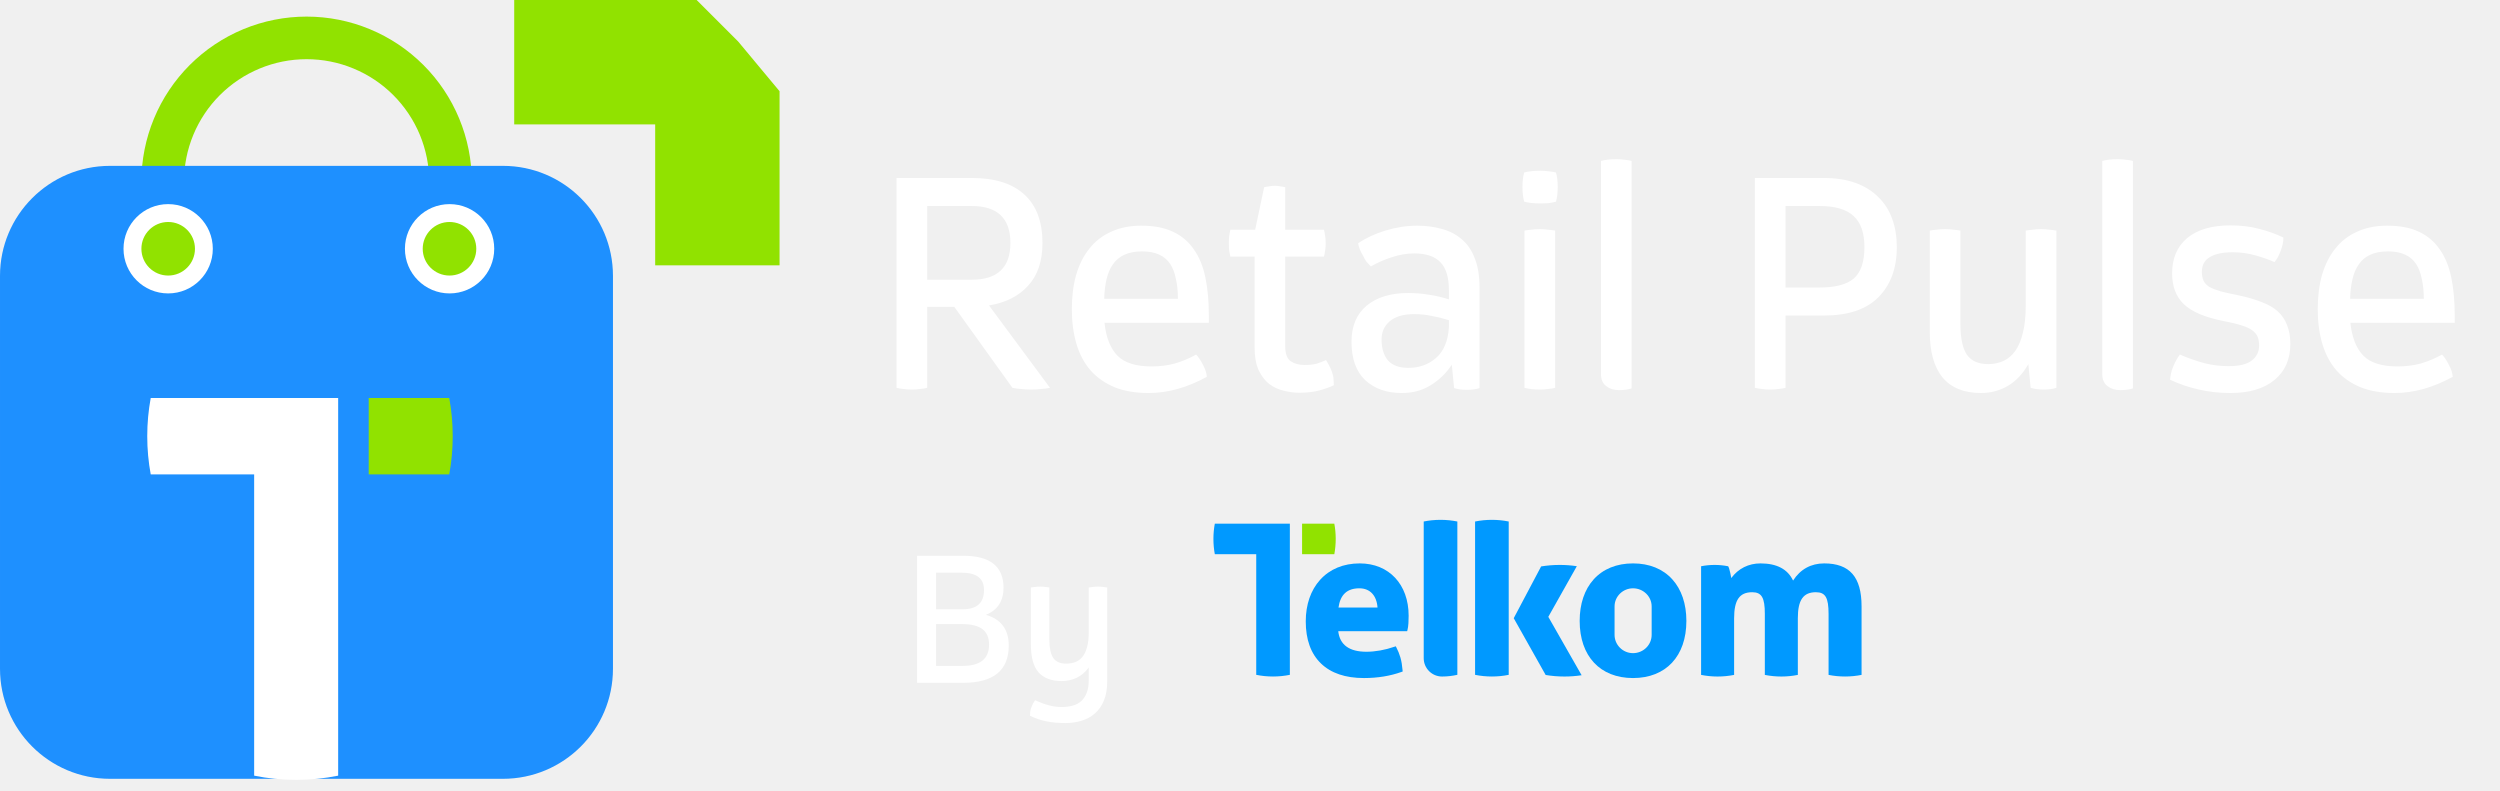
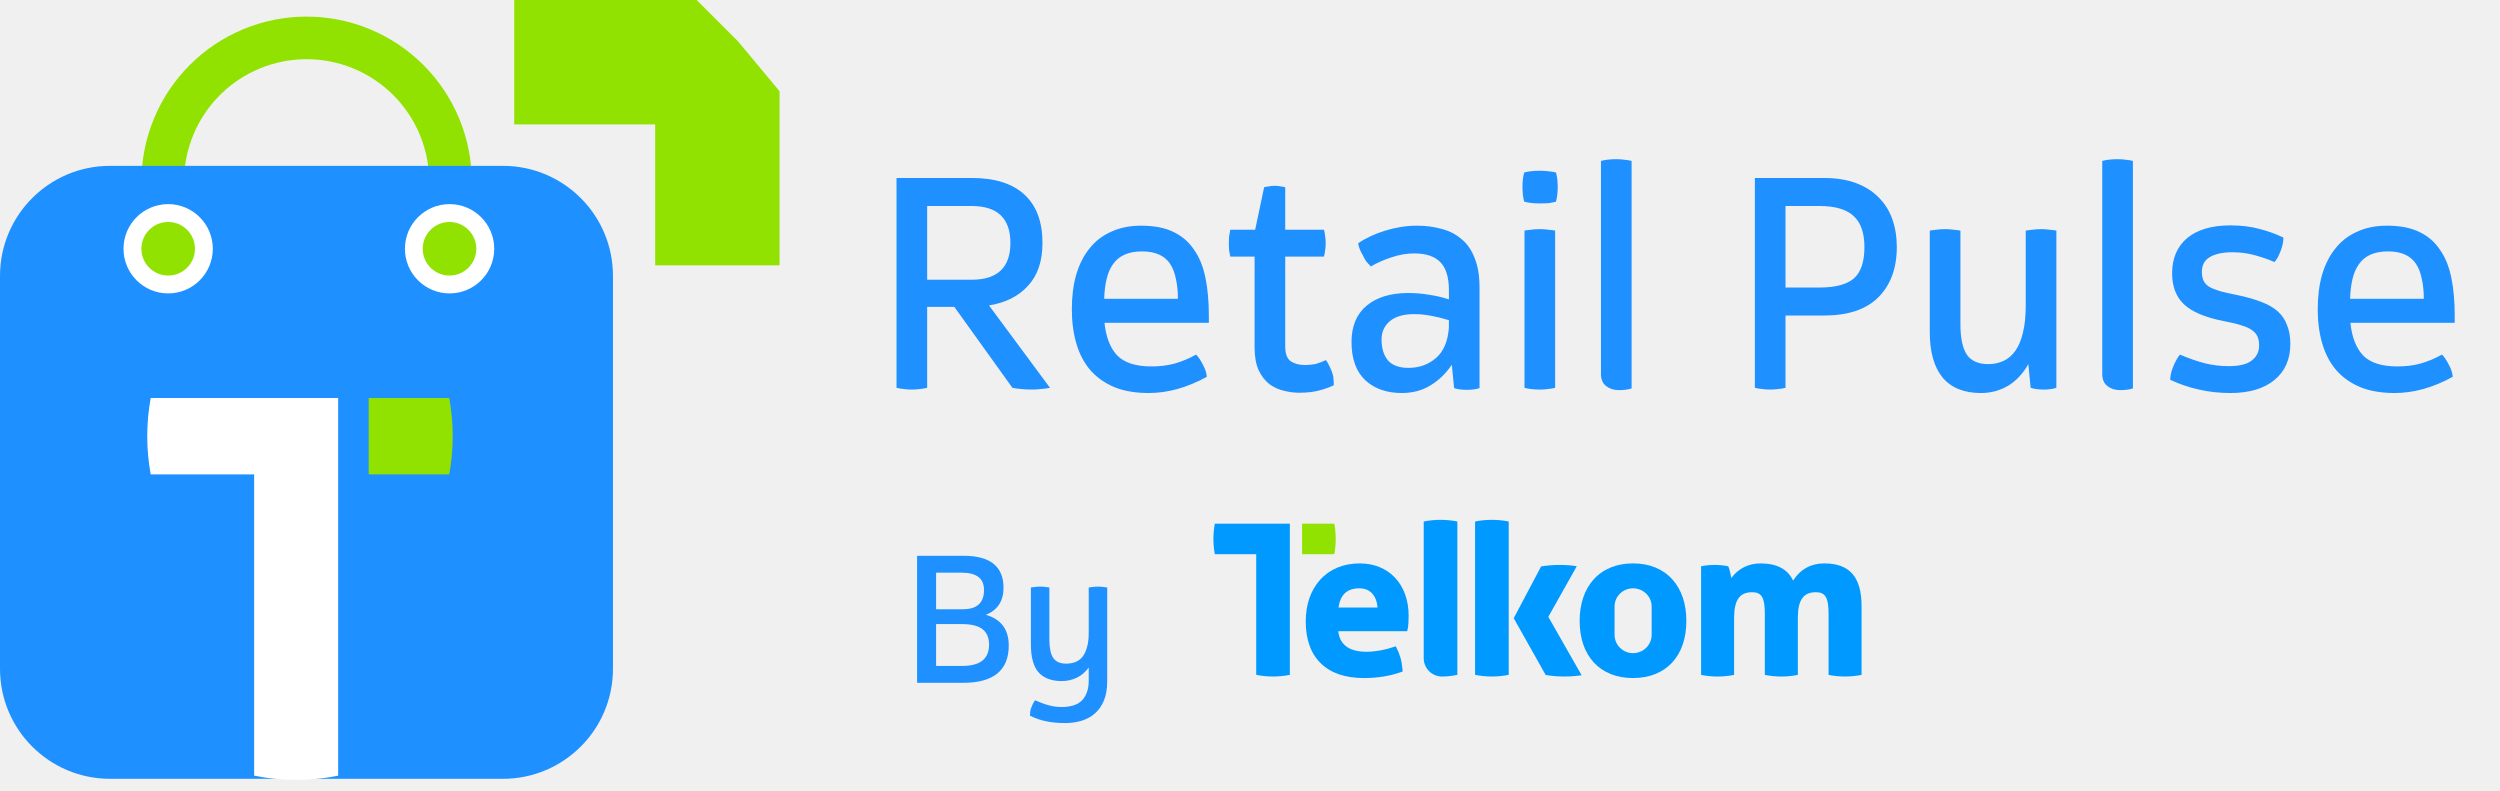
<svg xmlns="http://www.w3.org/2000/svg" width="136" height="43" viewBox="0 0 136 43" fill="none">
-   <path d="M25.666 9.89C25.666 8.71 25.433 7.541 24.981 6.451C24.53 5.36 23.868 4.37 23.033 3.535C22.199 2.701 21.208 2.039 20.118 1.587C19.027 1.135 17.859 0.903 16.679 0.903C15.498 0.903 14.33 1.135 13.239 1.587C12.149 2.039 11.158 2.701 10.324 3.535C9.489 4.37 8.827 5.36 8.376 6.451C7.924 7.541 7.692 8.71 7.692 9.89H10.009C10.009 9.014 10.181 8.147 10.516 7.337C10.852 6.528 11.343 5.793 11.962 5.173C12.582 4.554 13.317 4.063 14.126 3.728C14.935 3.392 15.803 3.22 16.679 3.22C17.555 3.22 18.422 3.392 19.231 3.728C20.04 4.063 20.776 4.554 21.395 5.173C22.014 5.793 22.506 6.528 22.841 7.337C23.176 8.147 23.349 9.014 23.349 9.89H25.666Z" fill="#91E200" />
+   <path d="M25.666 9.89C25.666 8.71 25.433 7.541 24.981 6.451C24.53 5.36 23.868 4.37 23.033 3.535C22.199 2.701 21.208 2.039 20.118 1.587C19.027 1.135 17.859 0.903 16.679 0.903C15.498 0.903 14.33 1.135 13.239 1.587C12.149 2.039 11.158 2.701 10.324 3.535C9.489 4.37 8.827 5.36 8.376 6.451C7.924 7.541 7.692 8.71 7.692 9.89L10.009 9.89C10.009 9.014 10.181 8.147 10.516 7.337C10.852 6.528 11.343 5.793 11.962 5.173C12.582 4.554 13.317 4.063 14.126 3.728C14.935 3.392 15.803 3.22 16.679 3.22C17.555 3.22 18.422 3.392 19.231 3.728C20.04 4.063 20.776 4.554 21.395 5.173C22.014 5.793 22.506 6.528 22.841 7.337C23.176 8.147 23.349 9.014 23.349 9.89H25.666Z" fill="#91E200" />
  <rect width="33.345" height="33.345" rx="5.985" transform="matrix(-1 0 0 1 33.3452 9.02246)" fill="#1E90FF" />
  <circle cx="9.148" cy="13.533" r="2.429" fill="white" />
  <circle cx="9.149" cy="13.533" r="1.457" fill="#91E200" />
  <circle cx="24.457" cy="13.533" r="2.429" fill="white" />
  <circle cx="24.453" cy="13.533" r="1.457" fill="#91E200" />
  <path d="M18.396 42.196V21.652H8.199C8.075 22.326 8.01 23.02 8.01 23.73C8.01 24.439 8.075 25.133 8.199 25.807H13.826V42.196C14.565 42.346 15.329 42.425 16.111 42.425C16.894 42.425 17.658 42.346 18.396 42.196Z" fill="white" />
  <path d="M24.439 21.652H20.058V25.807H24.439C24.563 25.133 24.628 24.439 24.628 23.73C24.628 23.02 24.563 22.326 24.439 21.652Z" fill="#91E200" />
  <path d="M27.973 0H37.897L40.153 2.255L42.408 4.962V14.435H35.642V6.766H27.973V0Z" fill="#91E200" />
-   <path d="M57.12 21.097C56.973 21.129 56.816 21.15 56.648 21.16C56.491 21.181 56.308 21.192 56.098 21.192C55.888 21.192 55.7 21.181 55.532 21.16C55.375 21.15 55.223 21.129 55.076 21.097L51.916 16.695H50.438V21.097C50.322 21.129 50.197 21.15 50.06 21.16C49.934 21.181 49.782 21.192 49.604 21.192C49.426 21.192 49.274 21.181 49.148 21.16C49.022 21.15 48.897 21.129 48.771 21.097V9.682H52.859C54.127 9.682 55.087 9.986 55.736 10.594C56.386 11.192 56.711 12.067 56.711 13.22C56.711 14.205 56.449 14.981 55.925 15.547C55.411 16.113 54.704 16.469 53.802 16.616L57.12 21.097ZM50.438 15.217H52.859C54.264 15.217 54.966 14.551 54.966 13.22C54.966 11.878 54.264 11.207 52.859 11.207H50.438V15.217ZM65.761 17.56H60.084C60.168 18.356 60.404 18.954 60.792 19.352C61.18 19.74 61.798 19.934 62.647 19.934C63.098 19.934 63.517 19.881 63.905 19.777C64.303 19.661 64.691 19.499 65.069 19.289C65.195 19.415 65.32 19.604 65.446 19.855C65.572 20.086 65.64 20.301 65.65 20.5C64.581 21.087 63.528 21.38 62.49 21.38C61.777 21.38 61.159 21.276 60.635 21.066C60.111 20.846 59.676 20.542 59.33 20.154C58.984 19.756 58.727 19.273 58.559 18.707C58.392 18.141 58.308 17.512 58.308 16.821C58.308 16.129 58.386 15.505 58.544 14.95C58.711 14.383 58.952 13.906 59.267 13.519C59.581 13.12 59.974 12.816 60.446 12.607C60.918 12.386 61.463 12.277 62.081 12.277C62.773 12.277 63.35 12.386 63.811 12.607C64.283 12.827 64.66 13.146 64.943 13.566C65.237 13.975 65.446 14.483 65.572 15.091C65.698 15.699 65.761 16.391 65.761 17.166V17.56ZM62.129 13.676C61.741 13.676 61.416 13.739 61.154 13.865C60.902 13.98 60.698 14.153 60.54 14.383C60.383 14.604 60.268 14.876 60.194 15.201C60.121 15.515 60.079 15.867 60.069 16.255H64.078C64.078 15.846 64.041 15.484 63.968 15.17C63.905 14.845 63.8 14.572 63.654 14.352C63.507 14.132 63.308 13.964 63.056 13.849C62.805 13.733 62.495 13.676 62.129 13.676ZM72.464 20.248C72.516 20.395 72.542 20.521 72.542 20.626C72.553 20.73 72.558 20.84 72.558 20.956C72.348 21.061 72.086 21.155 71.772 21.239C71.468 21.323 71.101 21.365 70.671 21.365C70.399 21.365 70.121 21.328 69.838 21.255C69.555 21.192 69.293 21.071 69.052 20.893C68.821 20.715 68.627 20.463 68.47 20.138C68.323 19.813 68.25 19.399 68.25 18.896V13.959H66.929C66.908 13.844 66.887 13.733 66.866 13.629C66.856 13.513 66.85 13.377 66.85 13.22C66.85 13.073 66.856 12.947 66.866 12.842C66.887 12.727 66.908 12.612 66.929 12.497H68.281L68.769 10.185C68.853 10.164 68.942 10.149 69.036 10.138C69.13 10.117 69.235 10.107 69.35 10.107C69.466 10.107 69.565 10.117 69.649 10.138C69.743 10.149 69.833 10.164 69.916 10.185V12.497H72.023C72.055 12.612 72.076 12.727 72.086 12.842C72.107 12.947 72.118 13.078 72.118 13.236C72.118 13.382 72.107 13.513 72.086 13.629C72.076 13.733 72.055 13.844 72.023 13.959H69.916V18.833C69.916 19.242 70.016 19.515 70.215 19.651C70.414 19.787 70.666 19.855 70.97 19.855C71.211 19.855 71.421 19.834 71.599 19.792C71.777 19.74 71.955 19.672 72.133 19.588C72.196 19.682 72.254 19.782 72.306 19.887C72.359 19.981 72.411 20.102 72.464 20.248ZM77.091 12.277C77.563 12.277 78.003 12.334 78.412 12.449C78.831 12.554 79.193 12.738 79.497 13C79.811 13.251 80.052 13.597 80.22 14.037C80.398 14.467 80.487 15.007 80.487 15.657V21.113C80.299 21.176 80.068 21.207 79.796 21.207C79.523 21.207 79.292 21.176 79.104 21.113L78.978 19.84C78.674 20.301 78.291 20.673 77.83 20.956C77.379 21.239 76.855 21.38 76.258 21.38C75.44 21.38 74.78 21.15 74.277 20.689C73.773 20.217 73.522 19.52 73.522 18.597C73.522 17.748 73.794 17.093 74.34 16.632C74.895 16.171 75.65 15.94 76.604 15.94C77.002 15.94 77.379 15.972 77.736 16.034C78.103 16.087 78.464 16.171 78.821 16.286V15.799C78.821 15.096 78.669 14.588 78.365 14.273C78.061 13.948 77.584 13.786 76.934 13.786C76.535 13.786 76.132 13.854 75.723 13.99C75.325 14.116 74.942 14.284 74.575 14.493C74.492 14.41 74.413 14.326 74.34 14.242C74.277 14.158 74.214 14.048 74.151 13.912C74.004 13.671 73.915 13.445 73.883 13.236C74.292 12.953 74.785 12.722 75.362 12.544C75.948 12.366 76.525 12.277 77.091 12.277ZM76.619 20.012C77.206 20.012 77.704 19.834 78.113 19.478C78.532 19.121 78.768 18.566 78.821 17.811V17.418C78.485 17.313 78.165 17.235 77.862 17.182C77.558 17.119 77.248 17.088 76.934 17.088C76.347 17.088 75.901 17.219 75.597 17.481C75.304 17.733 75.157 18.063 75.157 18.471C75.157 18.943 75.272 19.321 75.503 19.604C75.744 19.876 76.116 20.012 76.619 20.012ZM84.646 9.383C84.709 9.603 84.74 9.866 84.74 10.169C84.74 10.473 84.709 10.741 84.646 10.971C84.52 11.003 84.389 11.029 84.253 11.05C84.117 11.06 83.959 11.066 83.781 11.066C83.435 11.066 83.147 11.034 82.916 10.971C82.853 10.741 82.822 10.473 82.822 10.169C82.822 9.866 82.853 9.603 82.916 9.383C83.147 9.32 83.435 9.289 83.781 9.289C83.959 9.289 84.117 9.3 84.253 9.32C84.389 9.331 84.52 9.352 84.646 9.383ZM82.932 12.544C83.047 12.523 83.168 12.507 83.294 12.497C83.43 12.476 83.587 12.465 83.765 12.465C83.944 12.465 84.096 12.476 84.221 12.497C84.358 12.507 84.483 12.523 84.599 12.544V21.097C84.483 21.129 84.358 21.15 84.221 21.16C84.096 21.181 83.944 21.192 83.765 21.192C83.44 21.192 83.163 21.16 82.932 21.097V12.544ZM87.926 8.66C88.104 8.66 88.256 8.671 88.382 8.692C88.518 8.702 88.644 8.723 88.76 8.754V21.129C88.571 21.192 88.34 21.223 88.068 21.223C87.795 21.223 87.564 21.15 87.376 21.003C87.187 20.856 87.093 20.641 87.093 20.358V8.754C87.323 8.692 87.601 8.66 87.926 8.66ZM99.207 9.682C99.868 9.682 100.444 9.771 100.937 9.949C101.43 10.128 101.844 10.384 102.179 10.72C102.515 11.045 102.766 11.438 102.934 11.899C103.102 12.36 103.186 12.874 103.186 13.44C103.186 14.593 102.85 15.505 102.179 16.176C101.519 16.836 100.528 17.166 99.207 17.166H97.132V21.097C97.017 21.129 96.891 21.15 96.755 21.16C96.629 21.181 96.477 21.192 96.299 21.192C96.121 21.192 95.969 21.181 95.843 21.16C95.717 21.15 95.591 21.129 95.465 21.097V9.682H99.207ZM98.987 15.641C99.837 15.641 100.455 15.479 100.843 15.154C101.231 14.818 101.425 14.247 101.425 13.44C101.425 12.675 101.231 12.114 100.843 11.758C100.455 11.391 99.837 11.207 98.987 11.207H97.132V15.641H98.987ZM111.033 12.465C111.212 12.465 111.364 12.476 111.489 12.497C111.626 12.507 111.751 12.523 111.867 12.544V21.097C111.678 21.16 111.447 21.192 111.175 21.192C110.902 21.192 110.667 21.16 110.467 21.097L110.342 19.808C110.038 20.343 109.66 20.741 109.21 21.003C108.769 21.255 108.287 21.38 107.763 21.38C106.841 21.38 106.143 21.097 105.672 20.531C105.211 19.965 104.98 19.142 104.98 18.063V12.544C105.095 12.523 105.216 12.507 105.342 12.497C105.478 12.476 105.635 12.465 105.813 12.465C105.991 12.465 106.143 12.476 106.269 12.497C106.405 12.507 106.531 12.523 106.647 12.544V17.638C106.647 18.382 106.762 18.933 106.993 19.289C107.234 19.635 107.621 19.808 108.156 19.808C108.46 19.808 108.738 19.75 108.989 19.635C109.241 19.52 109.456 19.336 109.634 19.085C109.812 18.833 109.949 18.508 110.043 18.11C110.148 17.701 110.2 17.203 110.2 16.616V12.544C110.326 12.523 110.452 12.507 110.577 12.497C110.703 12.476 110.855 12.465 111.033 12.465ZM115.197 8.66C115.375 8.66 115.527 8.671 115.653 8.692C115.789 8.702 115.915 8.723 116.03 8.754V21.129C115.841 21.192 115.611 21.223 115.338 21.223C115.066 21.223 114.835 21.15 114.646 21.003C114.458 20.856 114.363 20.641 114.363 20.358V8.754C114.594 8.692 114.872 8.66 115.197 8.66ZM121.701 16.05C122.214 16.155 122.654 16.281 123.021 16.427C123.388 16.564 123.687 16.737 123.918 16.946C124.148 17.156 124.316 17.408 124.421 17.701C124.536 17.984 124.594 18.32 124.594 18.707C124.594 19.546 124.305 20.201 123.729 20.673C123.152 21.145 122.356 21.38 121.339 21.38C120.731 21.38 120.16 21.317 119.625 21.192C119.091 21.076 118.566 20.898 118.053 20.657C118.063 20.542 118.079 20.432 118.1 20.327C118.121 20.212 118.163 20.081 118.226 19.934C118.341 19.661 118.462 19.446 118.587 19.289C119.08 19.499 119.531 19.656 119.94 19.761C120.348 19.866 120.783 19.918 121.245 19.918C121.811 19.918 122.225 19.819 122.487 19.619C122.759 19.41 122.896 19.137 122.896 18.802C122.896 18.613 122.869 18.456 122.817 18.33C122.765 18.194 122.665 18.073 122.518 17.968C122.382 17.864 122.188 17.774 121.936 17.701C121.685 17.617 121.36 17.539 120.962 17.465C119.955 17.266 119.237 16.962 118.807 16.553C118.378 16.145 118.163 15.584 118.163 14.871C118.163 14.053 118.435 13.414 118.98 12.953C119.536 12.491 120.322 12.261 121.339 12.261C121.915 12.261 122.434 12.324 122.896 12.449C123.357 12.565 123.797 12.722 124.216 12.921C124.216 13.036 124.206 13.146 124.185 13.251C124.164 13.356 124.127 13.482 124.075 13.629C124.022 13.765 123.97 13.886 123.918 13.99C123.865 14.085 123.802 14.174 123.729 14.258C123.456 14.132 123.116 14.011 122.707 13.896C122.309 13.781 121.889 13.723 121.449 13.723C120.914 13.723 120.5 13.812 120.207 13.99C119.924 14.158 119.782 14.425 119.782 14.792C119.782 14.981 119.814 15.143 119.877 15.28C119.94 15.405 120.044 15.515 120.191 15.61C120.348 15.694 120.548 15.772 120.789 15.846C121.03 15.909 121.334 15.977 121.701 16.05ZM133.537 17.56H127.861C127.945 18.356 128.181 18.954 128.569 19.352C128.957 19.74 129.575 19.934 130.424 19.934C130.875 19.934 131.294 19.881 131.682 19.777C132.08 19.661 132.468 19.499 132.846 19.289C132.971 19.415 133.097 19.604 133.223 19.855C133.349 20.086 133.417 20.301 133.427 20.5C132.358 21.087 131.305 21.38 130.267 21.38C129.554 21.38 128.936 21.276 128.412 21.066C127.887 20.846 127.452 20.542 127.107 20.154C126.761 19.756 126.504 19.273 126.336 18.707C126.168 18.141 126.085 17.512 126.085 16.821C126.085 16.129 126.163 15.505 126.32 14.95C126.488 14.383 126.729 13.906 127.044 13.519C127.358 13.12 127.751 12.816 128.223 12.607C128.695 12.386 129.24 12.277 129.858 12.277C130.55 12.277 131.127 12.386 131.588 12.607C132.059 12.827 132.437 13.146 132.72 13.566C133.013 13.975 133.223 14.483 133.349 15.091C133.475 15.699 133.537 16.391 133.537 17.166V17.56ZM129.905 13.676C129.517 13.676 129.193 13.739 128.93 13.865C128.679 13.98 128.474 14.153 128.317 14.383C128.16 14.604 128.045 14.876 127.971 15.201C127.898 15.515 127.856 15.867 127.846 16.255H131.855C131.855 15.846 131.818 15.484 131.745 15.17C131.682 14.845 131.577 14.572 131.43 14.352C131.284 14.132 131.085 13.964 130.833 13.849C130.581 13.733 130.272 13.676 129.905 13.676Z" fill="white" />
-   <path d="M53.634 33.447C54.462 33.688 54.876 34.244 54.876 35.116C54.876 36.468 54.048 37.145 52.392 37.145H49.89V30.234H52.411C53.865 30.234 54.592 30.815 54.592 31.978C54.592 32.325 54.513 32.626 54.355 32.879C54.197 33.125 53.956 33.315 53.634 33.447ZM50.923 31.153V33.144H52.373C53.144 33.144 53.53 32.796 53.53 32.101C53.53 31.779 53.429 31.542 53.227 31.39C53.031 31.232 52.721 31.153 52.297 31.153H50.923ZM52.364 36.225C53.325 36.225 53.805 35.839 53.805 35.068C53.805 34.689 53.685 34.408 53.445 34.225C53.204 34.041 52.832 33.95 52.326 33.95H50.923V36.225H52.364ZM59.73 31.912C59.837 31.912 59.929 31.918 60.005 31.93C60.087 31.937 60.163 31.946 60.232 31.959V37.059C60.232 37.476 60.172 37.827 60.052 38.111C59.932 38.402 59.767 38.636 59.559 38.813C59.35 38.996 59.107 39.129 58.829 39.211C58.557 39.293 58.267 39.334 57.957 39.334C57.565 39.334 57.221 39.303 56.923 39.24C56.626 39.183 56.329 39.082 56.032 38.936C56.032 38.867 56.035 38.797 56.042 38.728C56.048 38.664 56.067 38.589 56.099 38.5C56.13 38.412 56.162 38.336 56.194 38.273C56.231 38.209 56.269 38.149 56.307 38.093C56.585 38.219 56.835 38.311 57.056 38.367C57.277 38.431 57.511 38.462 57.758 38.462C57.973 38.462 58.172 38.437 58.355 38.386C58.538 38.336 58.693 38.254 58.819 38.14C58.946 38.026 59.044 37.878 59.113 37.694C59.189 37.511 59.227 37.29 59.227 37.031V36.31C59.044 36.563 58.826 36.749 58.573 36.87C58.32 36.99 58.048 37.05 57.758 37.05C57.202 37.05 56.781 36.892 56.497 36.576C56.219 36.26 56.08 35.751 56.08 35.049V31.959H56.089C56.159 31.946 56.231 31.937 56.307 31.93C56.389 31.918 56.484 31.912 56.592 31.912C56.699 31.912 56.791 31.918 56.867 31.93C56.949 31.937 57.025 31.946 57.094 31.959H57.085V34.794C57.085 35.242 57.154 35.574 57.293 35.789C57.439 35.997 57.672 36.102 57.995 36.102C58.178 36.102 58.346 36.073 58.497 36.016C58.649 35.959 58.778 35.865 58.886 35.732C58.993 35.599 59.075 35.425 59.132 35.211C59.196 34.996 59.227 34.73 59.227 34.414V31.959C59.303 31.946 59.379 31.937 59.455 31.93C59.531 31.918 59.622 31.912 59.73 31.912Z" fill="white" />
-   <g clip-path="url(#clip0_1141_8015)">
+   <path d="M57.12 21.097C56.973 21.129 56.816 21.15 56.648 21.16C56.491 21.181 56.308 21.192 56.098 21.192C55.888 21.192 55.7 21.181 55.532 21.16C55.375 21.15 55.223 21.129 55.076 21.097L51.916 16.695H50.438V21.097C50.322 21.129 50.196 21.15 50.06 21.16C49.934 21.181 49.782 21.192 49.604 21.192C49.426 21.192 49.274 21.181 49.148 21.16C49.022 21.15 48.897 21.129 48.771 21.097V9.682H52.859C54.127 9.682 55.087 9.986 55.736 10.594C56.386 11.192 56.711 12.067 56.711 13.22C56.711 14.205 56.449 14.981 55.925 15.547C55.411 16.113 54.704 16.469 53.802 16.616L57.12 21.097ZM50.438 15.217H52.859C54.264 15.217 54.966 14.551 54.966 13.22C54.966 11.878 54.264 11.207 52.859 11.207H50.438V15.217ZM65.761 17.56H60.084C60.168 18.356 60.404 18.954 60.792 19.352C61.18 19.74 61.798 19.934 62.647 19.934C63.098 19.934 63.517 19.881 63.905 19.777C64.303 19.661 64.691 19.499 65.069 19.289C65.195 19.415 65.32 19.604 65.446 19.855C65.572 20.086 65.64 20.301 65.65 20.5C64.581 21.087 63.528 21.38 62.49 21.38C61.777 21.38 61.159 21.276 60.635 21.066C60.111 20.846 59.676 20.542 59.33 20.154C58.984 19.756 58.727 19.273 58.559 18.707C58.392 18.141 58.308 17.512 58.308 16.821C58.308 16.129 58.386 15.505 58.544 14.95C58.711 14.383 58.952 13.906 59.267 13.519C59.581 13.12 59.974 12.816 60.446 12.607C60.918 12.386 61.463 12.277 62.081 12.277C62.773 12.277 63.35 12.386 63.811 12.607C64.283 12.827 64.66 13.146 64.943 13.566C65.237 13.975 65.446 14.483 65.572 15.091C65.698 15.699 65.761 16.391 65.761 17.166V17.56ZM62.129 13.676C61.741 13.676 61.416 13.739 61.154 13.865C60.902 13.98 60.698 14.153 60.54 14.383C60.383 14.604 60.268 14.876 60.194 15.201C60.121 15.515 60.079 15.867 60.069 16.255H64.078C64.078 15.846 64.041 15.484 63.968 15.17C63.905 14.845 63.8 14.572 63.654 14.352C63.507 14.132 63.308 13.964 63.056 13.849C62.805 13.733 62.495 13.676 62.129 13.676ZM72.464 20.248C72.516 20.395 72.542 20.521 72.542 20.626C72.553 20.73 72.558 20.84 72.558 20.956C72.348 21.061 72.086 21.155 71.772 21.239C71.468 21.323 71.101 21.365 70.671 21.365C70.399 21.365 70.121 21.328 69.838 21.255C69.555 21.192 69.293 21.071 69.052 20.893C68.821 20.715 68.627 20.463 68.47 20.138C68.323 19.813 68.25 19.399 68.25 18.896V13.959H66.929C66.908 13.844 66.887 13.733 66.866 13.629C66.856 13.513 66.85 13.377 66.85 13.22C66.85 13.073 66.856 12.947 66.866 12.842C66.887 12.727 66.908 12.612 66.929 12.497H68.281L68.769 10.185C68.853 10.164 68.942 10.149 69.036 10.138C69.13 10.117 69.235 10.107 69.35 10.107C69.466 10.107 69.565 10.117 69.649 10.138C69.743 10.149 69.833 10.164 69.916 10.185V12.497H72.023C72.055 12.612 72.076 12.727 72.086 12.842C72.107 12.947 72.118 13.078 72.118 13.236C72.118 13.382 72.107 13.513 72.086 13.629C72.076 13.733 72.055 13.844 72.023 13.959H69.916V18.833C69.916 19.242 70.016 19.515 70.215 19.651C70.414 19.787 70.666 19.855 70.97 19.855C71.211 19.855 71.421 19.834 71.599 19.792C71.777 19.74 71.955 19.672 72.133 19.588C72.196 19.682 72.254 19.782 72.306 19.887C72.359 19.981 72.411 20.102 72.464 20.248ZM77.091 12.277C77.563 12.277 78.003 12.334 78.412 12.449C78.831 12.554 79.193 12.738 79.497 13C79.811 13.251 80.052 13.597 80.22 14.037C80.398 14.467 80.487 15.007 80.487 15.657V21.113C80.299 21.176 80.068 21.207 79.796 21.207C79.523 21.207 79.292 21.176 79.104 21.113L78.978 19.84C78.674 20.301 78.291 20.673 77.83 20.956C77.379 21.239 76.855 21.38 76.258 21.38C75.44 21.38 74.78 21.15 74.277 20.689C73.773 20.217 73.522 19.52 73.522 18.597C73.522 17.748 73.794 17.093 74.34 16.632C74.895 16.171 75.65 15.94 76.604 15.94C77.002 15.94 77.379 15.972 77.736 16.034C78.103 16.087 78.464 16.171 78.821 16.286V15.799C78.821 15.096 78.669 14.588 78.365 14.273C78.061 13.948 77.584 13.786 76.934 13.786C76.535 13.786 76.132 13.854 75.723 13.99C75.325 14.116 74.942 14.284 74.575 14.493C74.492 14.41 74.413 14.326 74.34 14.242C74.277 14.158 74.214 14.048 74.151 13.912C74.004 13.671 73.915 13.445 73.883 13.236C74.292 12.953 74.785 12.722 75.362 12.544C75.948 12.366 76.525 12.277 77.091 12.277ZM76.619 20.012C77.206 20.012 77.704 19.834 78.113 19.478C78.532 19.121 78.768 18.566 78.821 17.811V17.418C78.485 17.313 78.165 17.235 77.862 17.182C77.558 17.119 77.248 17.088 76.934 17.088C76.347 17.088 75.901 17.219 75.597 17.481C75.304 17.733 75.157 18.063 75.157 18.471C75.157 18.943 75.272 19.321 75.503 19.604C75.744 19.876 76.116 20.012 76.619 20.012ZM84.646 9.383C84.709 9.603 84.74 9.866 84.74 10.169C84.74 10.473 84.709 10.741 84.646 10.971C84.52 11.003 84.389 11.029 84.253 11.05C84.117 11.06 83.959 11.066 83.781 11.066C83.435 11.066 83.147 11.034 82.916 10.971C82.853 10.741 82.822 10.473 82.822 10.169C82.822 9.866 82.853 9.603 82.916 9.383C83.147 9.32 83.435 9.289 83.781 9.289C83.959 9.289 84.117 9.3 84.253 9.32C84.389 9.331 84.52 9.352 84.646 9.383ZM82.932 12.544C83.047 12.523 83.168 12.507 83.294 12.497C83.43 12.476 83.587 12.465 83.765 12.465C83.944 12.465 84.096 12.476 84.221 12.497C84.358 12.507 84.483 12.523 84.599 12.544V21.097C84.483 21.129 84.358 21.15 84.221 21.16C84.096 21.181 83.944 21.192 83.765 21.192C83.44 21.192 83.163 21.16 82.932 21.097V12.544ZM87.926 8.66C88.104 8.66 88.256 8.671 88.382 8.692C88.518 8.702 88.644 8.723 88.76 8.754V21.129C88.571 21.192 88.34 21.223 88.068 21.223C87.795 21.223 87.564 21.15 87.376 21.003C87.187 20.856 87.093 20.641 87.093 20.358V8.754C87.323 8.692 87.601 8.66 87.926 8.66ZM99.207 9.682C99.868 9.682 100.444 9.771 100.937 9.949C101.43 10.128 101.844 10.384 102.179 10.72C102.515 11.045 102.766 11.438 102.934 11.899C103.102 12.36 103.186 12.874 103.186 13.44C103.186 14.593 102.85 15.505 102.179 16.176C101.519 16.836 100.528 17.166 99.207 17.166H97.132V21.097C97.017 21.129 96.891 21.15 96.755 21.16C96.629 21.181 96.477 21.192 96.299 21.192C96.121 21.192 95.969 21.181 95.843 21.16C95.717 21.15 95.591 21.129 95.465 21.097V9.682H99.207ZM98.987 15.641C99.837 15.641 100.455 15.479 100.843 15.154C101.231 14.818 101.425 14.247 101.425 13.44C101.425 12.675 101.231 12.114 100.843 11.758C100.455 11.391 99.837 11.207 98.987 11.207H97.132V15.641H98.987ZM111.033 12.465C111.212 12.465 111.364 12.476 111.489 12.497C111.626 12.507 111.751 12.523 111.867 12.544V21.097C111.678 21.16 111.447 21.192 111.175 21.192C110.902 21.192 110.667 21.16 110.467 21.097L110.342 19.808C110.038 20.343 109.66 20.741 109.21 21.003C108.769 21.255 108.287 21.38 107.763 21.38C106.841 21.38 106.143 21.097 105.672 20.531C105.21 19.965 104.98 19.142 104.98 18.063V12.544C105.095 12.523 105.216 12.507 105.342 12.497C105.478 12.476 105.635 12.465 105.813 12.465C105.991 12.465 106.143 12.476 106.269 12.497C106.405 12.507 106.531 12.523 106.647 12.544V17.638C106.647 18.382 106.762 18.933 106.992 19.289C107.234 19.635 107.621 19.808 108.156 19.808C108.46 19.808 108.738 19.75 108.989 19.635C109.241 19.52 109.456 19.336 109.634 19.085C109.812 18.833 109.949 18.508 110.043 18.11C110.148 17.701 110.2 17.203 110.2 16.616V12.544C110.326 12.523 110.452 12.507 110.577 12.497C110.703 12.476 110.855 12.465 111.033 12.465ZM115.197 8.66C115.375 8.66 115.527 8.671 115.653 8.692C115.789 8.702 115.915 8.723 116.03 8.754V21.129C115.841 21.192 115.611 21.223 115.338 21.223C115.066 21.223 114.835 21.15 114.646 21.003C114.458 20.856 114.363 20.641 114.363 20.358V8.754C114.594 8.692 114.872 8.66 115.197 8.66ZM121.701 16.05C122.214 16.155 122.654 16.281 123.021 16.427C123.388 16.564 123.687 16.737 123.918 16.946C124.148 17.156 124.316 17.408 124.421 17.701C124.536 17.984 124.594 18.32 124.594 18.707C124.594 19.546 124.305 20.201 123.729 20.673C123.152 21.145 122.356 21.38 121.339 21.38C120.731 21.38 120.16 21.317 119.625 21.192C119.09 21.076 118.566 20.898 118.053 20.657C118.063 20.542 118.079 20.432 118.1 20.327C118.121 20.212 118.163 20.081 118.226 19.934C118.341 19.661 118.462 19.446 118.587 19.289C119.08 19.499 119.531 19.656 119.94 19.761C120.348 19.866 120.783 19.918 121.245 19.918C121.811 19.918 122.225 19.819 122.487 19.619C122.759 19.41 122.896 19.137 122.896 18.802C122.896 18.613 122.869 18.456 122.817 18.33C122.765 18.194 122.665 18.073 122.518 17.968C122.382 17.864 122.188 17.774 121.936 17.701C121.685 17.617 121.36 17.539 120.962 17.465C119.955 17.266 119.237 16.962 118.807 16.553C118.378 16.145 118.163 15.584 118.163 14.871C118.163 14.053 118.435 13.414 118.98 12.953C119.536 12.491 120.322 12.261 121.339 12.261C121.915 12.261 122.434 12.324 122.896 12.449C123.357 12.565 123.797 12.722 124.216 12.921C124.216 13.036 124.206 13.146 124.185 13.251C124.164 13.356 124.127 13.482 124.075 13.629C124.022 13.765 123.97 13.886 123.918 13.99C123.865 14.085 123.802 14.174 123.729 14.258C123.456 14.132 123.116 14.011 122.707 13.896C122.309 13.781 121.889 13.723 121.449 13.723C120.914 13.723 120.5 13.812 120.207 13.99C119.924 14.158 119.782 14.425 119.782 14.792C119.782 14.981 119.814 15.143 119.877 15.28C119.94 15.405 120.044 15.515 120.191 15.61C120.348 15.694 120.548 15.772 120.789 15.846C121.03 15.909 121.334 15.977 121.701 16.05ZM133.537 17.56H127.861C127.945 18.356 128.181 18.954 128.569 19.352C128.957 19.74 129.575 19.934 130.424 19.934C130.875 19.934 131.294 19.881 131.682 19.777C132.08 19.661 132.468 19.499 132.846 19.289C132.971 19.415 133.097 19.604 133.223 19.855C133.349 20.086 133.417 20.301 133.427 20.5C132.358 21.087 131.305 21.38 130.267 21.38C129.554 21.38 128.936 21.276 128.412 21.066C127.887 20.846 127.452 20.542 127.107 20.154C126.761 19.756 126.504 19.273 126.336 18.707C126.168 18.141 126.084 17.512 126.084 16.821C126.084 16.129 126.163 15.505 126.32 14.95C126.488 14.383 126.729 13.906 127.044 13.519C127.358 13.12 127.751 12.816 128.223 12.607C128.695 12.386 129.24 12.277 129.858 12.277C130.55 12.277 131.126 12.386 131.588 12.607C132.059 12.827 132.437 13.146 132.72 13.566C133.013 13.975 133.223 14.483 133.349 15.091C133.475 15.699 133.537 16.391 133.537 17.166V17.56ZM129.905 13.676C129.517 13.676 129.193 13.739 128.93 13.865C128.679 13.98 128.474 14.153 128.317 14.383C128.16 14.604 128.045 14.876 127.971 15.201C127.898 15.515 127.856 15.867 127.846 16.255H131.855C131.855 15.846 131.818 15.484 131.745 15.17C131.682 14.845 131.577 14.572 131.43 14.352C131.284 14.132 131.085 13.964 130.833 13.849C130.581 13.733 130.272 13.676 129.905 13.676Z" fill="#1E90FF" />
+   <path d="M53.634 33.447C54.462 33.688 54.876 34.244 54.876 35.116C54.876 36.468 54.048 37.145 52.392 37.145H49.89V30.234H52.411C53.865 30.234 54.592 30.815 54.592 31.978C54.592 32.325 54.513 32.626 54.355 32.879C54.197 33.125 53.956 33.315 53.634 33.447ZM50.923 31.153V33.144H52.373C53.144 33.144 53.53 32.796 53.53 32.101C53.53 31.779 53.429 31.542 53.227 31.39C53.031 31.232 52.721 31.153 52.297 31.153H50.923ZM52.364 36.225C53.325 36.225 53.805 35.839 53.805 35.068C53.805 34.689 53.685 34.408 53.445 34.225C53.204 34.041 52.832 33.95 52.326 33.95H50.923V36.225H52.364ZM59.73 31.912C59.837 31.912 59.929 31.918 60.005 31.93C60.087 31.937 60.163 31.946 60.232 31.959V37.059C60.232 37.476 60.172 37.827 60.052 38.111C59.932 38.402 59.767 38.636 59.559 38.813C59.35 38.996 59.107 39.129 58.829 39.211C58.557 39.293 58.267 39.334 57.957 39.334C57.565 39.334 57.221 39.303 56.923 39.24C56.626 39.183 56.329 39.082 56.032 38.936C56.032 38.867 56.035 38.797 56.042 38.728C56.048 38.664 56.067 38.589 56.099 38.5C56.13 38.412 56.162 38.336 56.194 38.273C56.231 38.209 56.269 38.149 56.307 38.093C56.585 38.219 56.835 38.311 57.056 38.367C57.277 38.431 57.511 38.462 57.758 38.462C57.973 38.462 58.172 38.437 58.355 38.386C58.538 38.336 58.693 38.254 58.819 38.14C58.946 38.026 59.044 37.878 59.113 37.694C59.189 37.511 59.227 37.29 59.227 37.031V36.31C59.044 36.563 58.826 36.749 58.573 36.87C58.32 36.99 58.048 37.05 57.758 37.05C57.202 37.05 56.781 36.892 56.497 36.576C56.219 36.26 56.08 35.751 56.08 35.049V31.959H56.089C56.159 31.946 56.231 31.937 56.307 31.93C56.389 31.918 56.484 31.912 56.592 31.912C56.699 31.912 56.791 31.918 56.867 31.93C56.949 31.937 57.025 31.946 57.094 31.959H57.085V34.794C57.085 35.242 57.154 35.574 57.293 35.789C57.439 35.997 57.672 36.102 57.995 36.102C58.178 36.102 58.346 36.073 58.497 36.016C58.649 35.959 58.778 35.865 58.886 35.732C58.993 35.599 59.075 35.425 59.132 35.211C59.196 34.996 59.227 34.73 59.227 34.414V31.959C59.303 31.946 59.379 31.937 59.455 31.93C59.531 31.918 59.622 31.912 59.73 31.912Z" fill="#1E90FF" />
+   <g clip-path="url(#clip0_2836_12110)">
    <path d="M72.587 28.486H70.833V30.149H72.587C72.637 29.88 72.663 29.602 72.663 29.318C72.663 29.034 72.637 28.756 72.587 28.486Z" fill="#91E200" />
-     <path d="M101.269 36.715V32.983C101.269 31.39 100.623 30.649 99.235 30.649C98.517 30.649 97.935 30.971 97.543 31.583C97.252 30.963 96.657 30.649 95.773 30.649C95.12 30.649 94.562 30.93 94.182 31.445C94.156 31.289 94.104 31.043 94.06 30.908C94.043 30.859 94.027 30.826 94.014 30.805C93.775 30.757 93.528 30.732 93.275 30.732C93.021 30.732 92.778 30.757 92.54 30.804V36.715C92.831 36.772 93.131 36.803 93.438 36.803C93.745 36.803 94.045 36.772 94.336 36.715V33.634C94.336 32.641 94.629 32.217 95.319 32.217C95.837 32.217 96.007 32.515 96.007 33.396V36.715C96.297 36.772 96.597 36.803 96.905 36.803C97.212 36.803 97.512 36.772 97.802 36.715V33.634C97.802 32.641 98.096 32.217 98.785 32.217C99.304 32.217 99.474 32.515 99.474 33.396V36.714C99.764 36.772 100.064 36.802 100.371 36.802C100.679 36.802 100.979 36.772 101.269 36.714" fill="#0099FF" />
+     <path d="M101.269 36.715V32.983C101.269 31.39 100.623 30.649 99.235 30.649C98.517 30.649 97.935 30.971 97.543 31.583C97.252 30.963 96.657 30.649 95.773 30.649C95.119 30.649 94.562 30.93 94.182 31.445C94.155 31.289 94.104 31.043 94.059 30.908C94.043 30.859 94.027 30.826 94.014 30.805C93.775 30.757 93.528 30.732 93.274 30.732C93.021 30.732 92.778 30.757 92.54 30.804V36.715C92.83 36.772 93.131 36.803 93.438 36.803C93.745 36.803 94.045 36.772 94.335 36.715V33.634C94.335 32.641 94.629 32.217 95.318 32.217C95.837 32.217 96.007 32.515 96.007 33.396V36.715C96.297 36.772 96.597 36.803 96.905 36.803C97.212 36.803 97.512 36.772 97.802 36.715V33.634C97.802 32.641 98.096 32.217 98.785 32.217C99.304 32.217 99.474 32.515 99.474 33.396V36.714C99.764 36.772 100.064 36.802 100.371 36.802C100.679 36.802 100.979 36.772 101.269 36.714" fill="#0099FF" />
    <path d="M77.45 28.37V35.805C77.45 36.356 77.897 36.803 78.448 36.803C78.734 36.803 79.012 36.77 79.28 36.71V28.37C78.984 28.31 78.678 28.279 78.365 28.279C78.052 28.279 77.746 28.31 77.45 28.37" fill="#0099FF" />
-     <path d="M70.168 36.711V28.486H66.086C66.036 28.756 66.01 29.034 66.01 29.318C66.01 29.602 66.036 29.88 66.086 30.149H68.339V36.711C68.634 36.771 68.94 36.802 69.253 36.802C69.567 36.802 69.873 36.77 70.168 36.711Z" fill="#0099FF" />
-     <path d="M74.937 33.048C74.89 32.392 74.525 32.004 73.95 32.004C73.286 32.004 72.914 32.346 72.814 33.048H74.937ZM74.197 36.886C73.191 36.886 72.405 36.619 71.861 36.093C71.311 35.563 71.033 34.792 71.033 33.803C71.033 32.892 71.302 32.11 71.813 31.543C72.34 30.958 73.086 30.649 73.971 30.649C75.561 30.649 76.63 31.792 76.63 33.494C76.63 33.731 76.623 34.07 76.565 34.279L76.549 34.339H72.801C72.885 35.079 73.4 35.455 74.332 35.455C74.816 35.455 75.346 35.36 75.862 35.181L75.928 35.158L75.961 35.219C76.049 35.385 76.122 35.565 76.183 35.77C76.241 35.973 76.276 36.181 76.3 36.468L76.305 36.53L76.247 36.551C75.633 36.773 74.944 36.886 74.198 36.886" fill="#0099FF" />
+     <path d="M70.168 36.711V28.487H66.086C66.036 28.756 66.01 29.034 66.01 29.318C66.01 29.602 66.036 29.88 66.086 30.15H68.338V36.711C68.634 36.771 68.94 36.803 69.253 36.803C69.567 36.803 69.873 36.771 70.168 36.711Z" fill="#0099FF" />
+     <path d="M74.937 33.048C74.89 32.392 74.525 32.004 73.95 32.004C73.286 32.004 72.914 32.346 72.814 33.048H74.937ZM74.197 36.886C73.191 36.886 72.405 36.619 71.86 36.093C71.311 35.563 71.032 34.792 71.032 33.803C71.032 32.892 71.302 32.11 71.812 31.543C72.34 30.958 73.086 30.649 73.97 30.649C75.561 30.649 76.63 31.792 76.63 33.494C76.63 33.731 76.623 34.07 76.565 34.279L76.549 34.339H72.801C72.885 35.079 73.4 35.455 74.331 35.455C74.816 35.455 75.345 35.36 75.862 35.181L75.928 35.158L75.96 35.219C76.049 35.385 76.121 35.565 76.183 35.77C76.241 35.973 76.276 36.181 76.3 36.468L76.305 36.53L76.246 36.551C75.633 36.773 74.943 36.886 74.197 36.886" fill="#0099FF" />
    <path d="M82.074 36.711V28.37C81.778 28.31 81.472 28.279 81.159 28.279C80.846 28.279 80.54 28.31 80.244 28.37V36.711C80.54 36.771 80.846 36.802 81.159 36.802C81.472 36.802 81.778 36.771 82.074 36.711Z" fill="#0099FF" />
-     <path d="M88.836 32.004C88.283 32.004 87.832 32.447 87.832 32.99V34.534C87.832 35.084 88.283 35.531 88.836 35.531C89.389 35.531 89.85 35.093 89.85 34.534V32.99C89.85 32.447 89.395 32.004 88.836 32.004ZM88.836 36.886C87.046 36.886 85.934 35.695 85.934 33.778C85.934 32.853 86.197 32.072 86.695 31.519C87.207 30.95 87.948 30.649 88.836 30.649C89.724 30.649 90.46 30.948 90.973 31.515C91.474 32.068 91.739 32.851 91.739 33.778C91.739 35.695 90.626 36.886 88.836 36.886" fill="#0099FF" />
-     <path d="M84.228 33.556L85.779 30.801C85.475 30.755 85.165 30.732 84.849 30.732C84.504 30.732 84.166 30.76 83.837 30.814L82.347 33.63L84.084 36.719C84.416 36.774 84.757 36.803 85.105 36.803C85.423 36.803 85.735 36.779 86.04 36.733L84.228 33.556Z" fill="#0099FF" />
+     <path d="M88.836 32.004C88.282 32.004 87.832 32.447 87.832 32.99V34.534C87.832 35.084 88.282 35.531 88.836 35.531C89.389 35.531 89.85 35.093 89.85 34.534V32.99C89.85 32.447 89.395 32.004 88.836 32.004ZM88.836 36.886C87.046 36.886 85.933 35.695 85.933 33.778C85.933 32.853 86.197 32.072 86.695 31.519C87.207 30.95 87.948 30.649 88.836 30.649C89.724 30.649 90.46 30.948 90.973 31.515C91.474 32.068 91.738 32.851 91.738 33.778C91.738 35.695 90.626 36.886 88.836 36.886" fill="#0099FF" />
+     <path d="M84.228 33.556L85.778 30.801C85.475 30.755 85.165 30.732 84.849 30.732C84.504 30.732 84.166 30.76 83.837 30.814L82.347 33.63L84.084 36.719C84.416 36.774 84.757 36.803 85.105 36.803C85.422 36.803 85.735 36.779 86.04 36.733L84.228 33.556Z" fill="#0099FF" />
  </g>
  <defs>
-     <clipPath id="clip0_1141_8015">
+     <clipPath id="clip0_2836_12110">
      <rect width="45.255" height="18.311" fill="white" transform="translate(61.0123 23.4888)" />
    </clipPath>
  </defs>
</svg>
